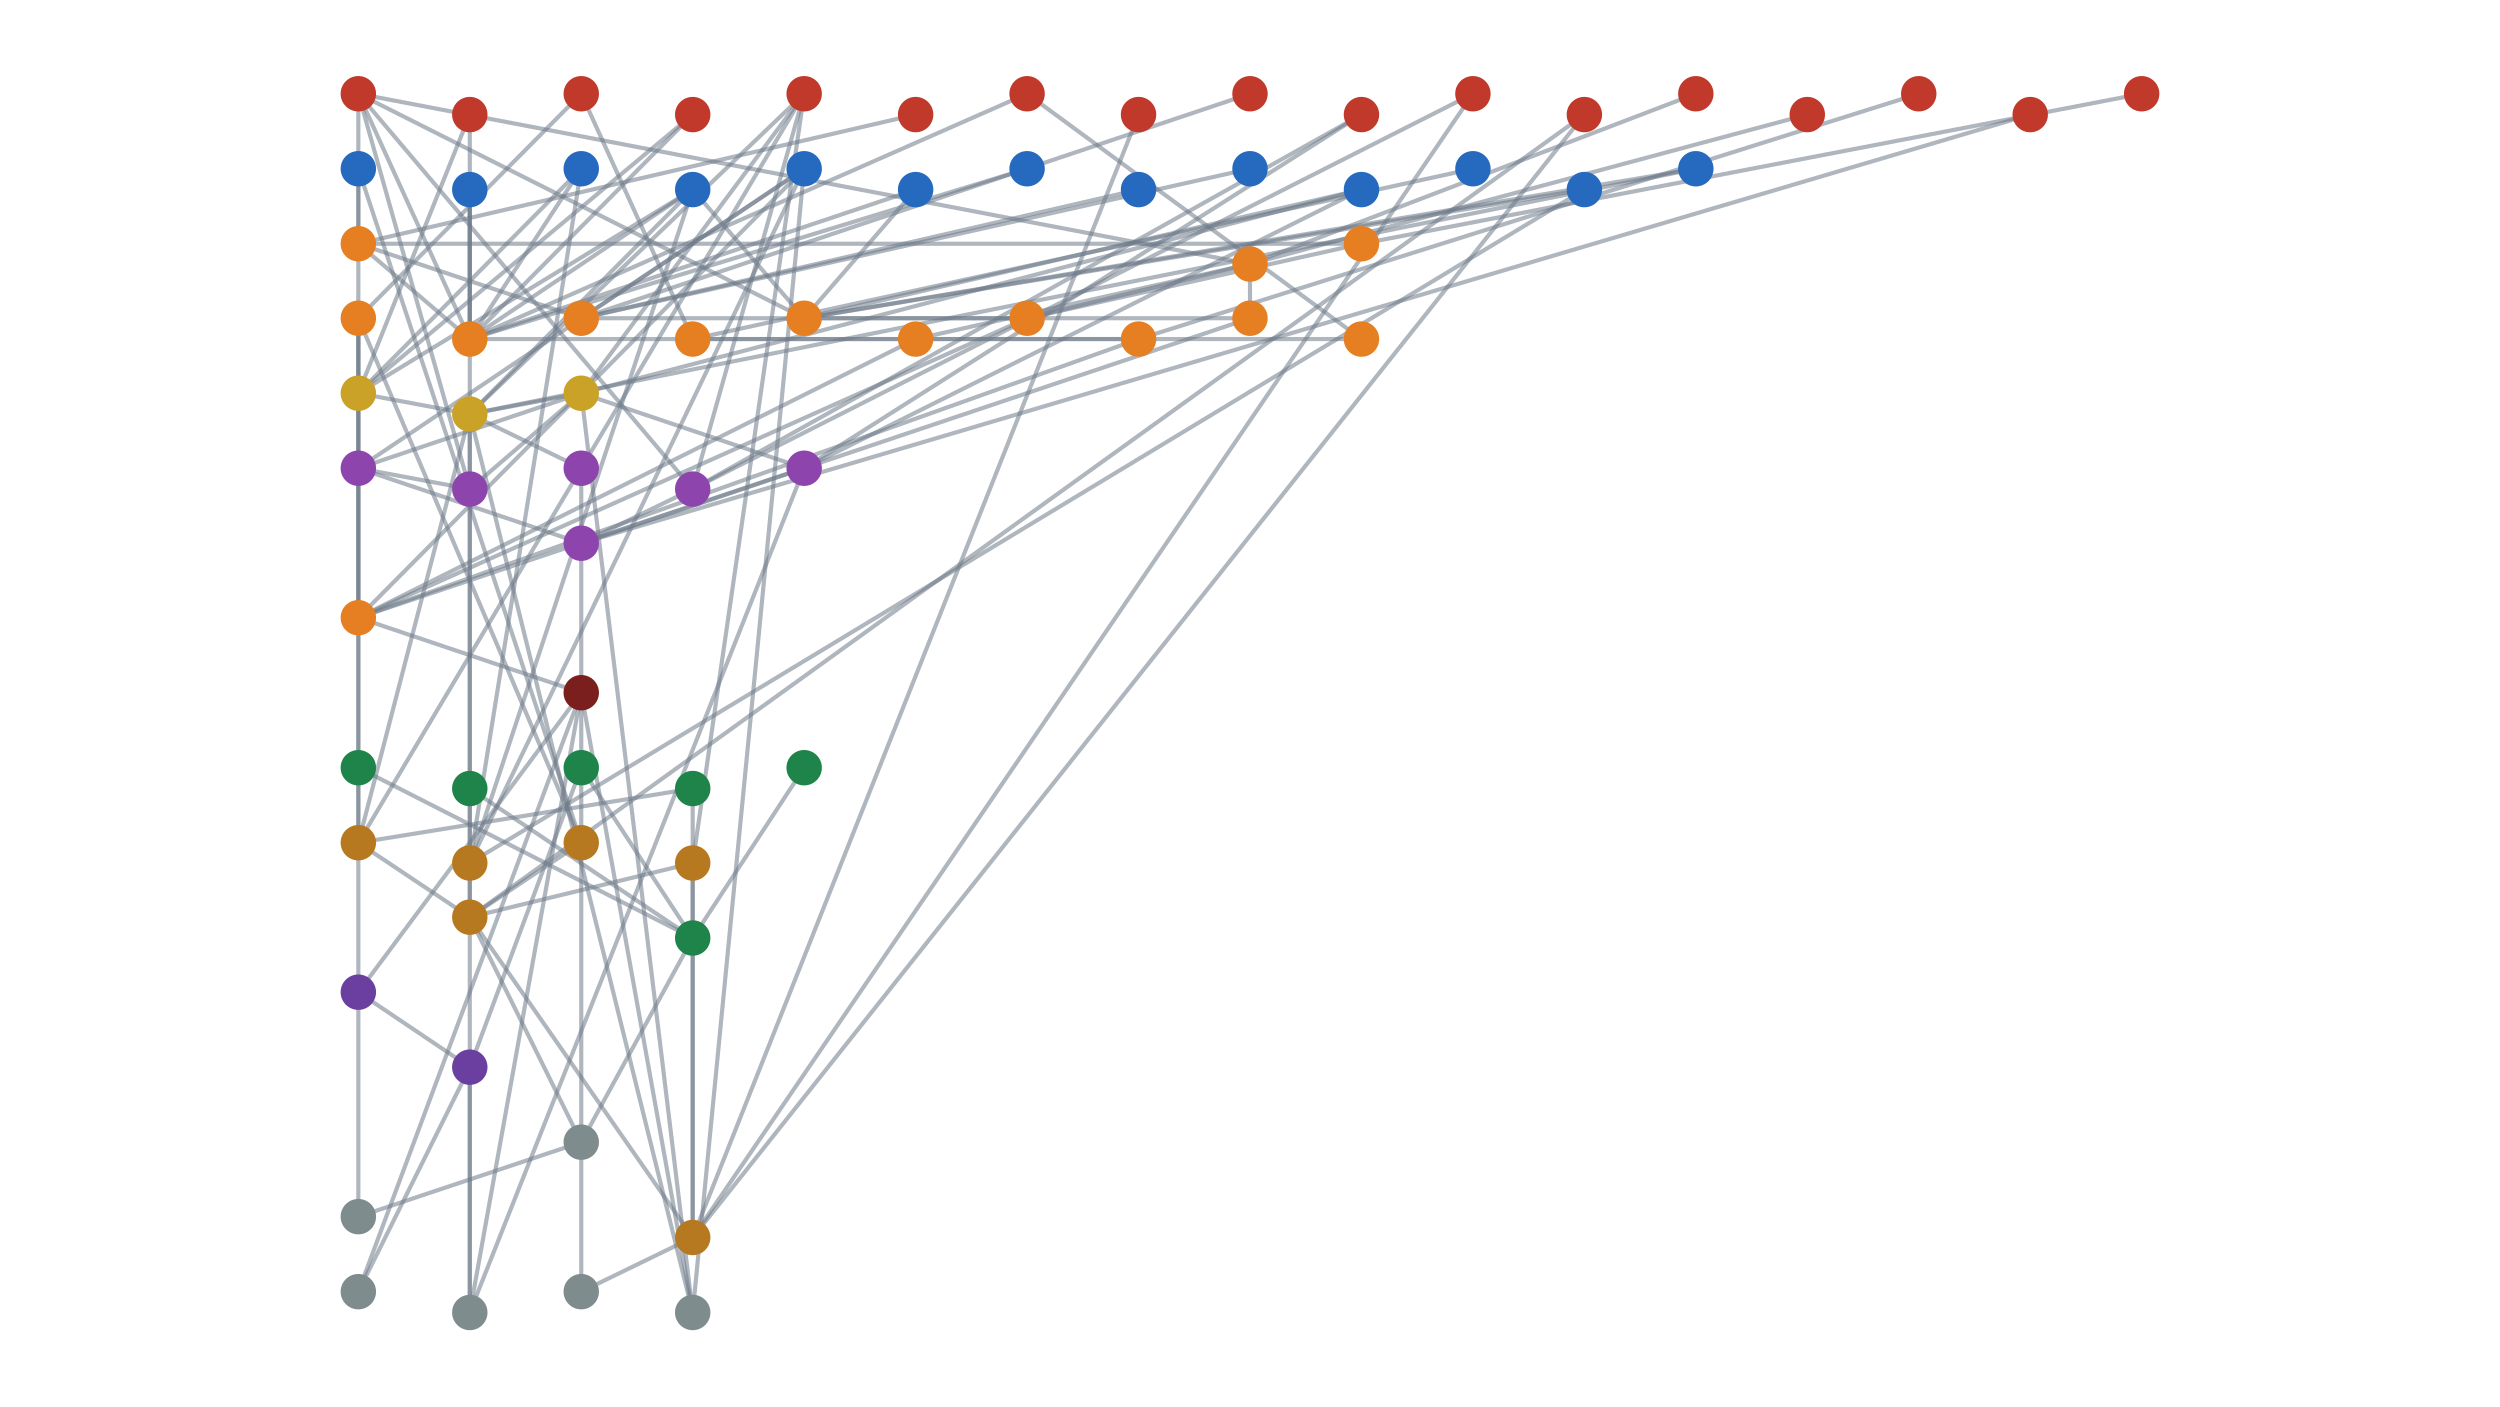
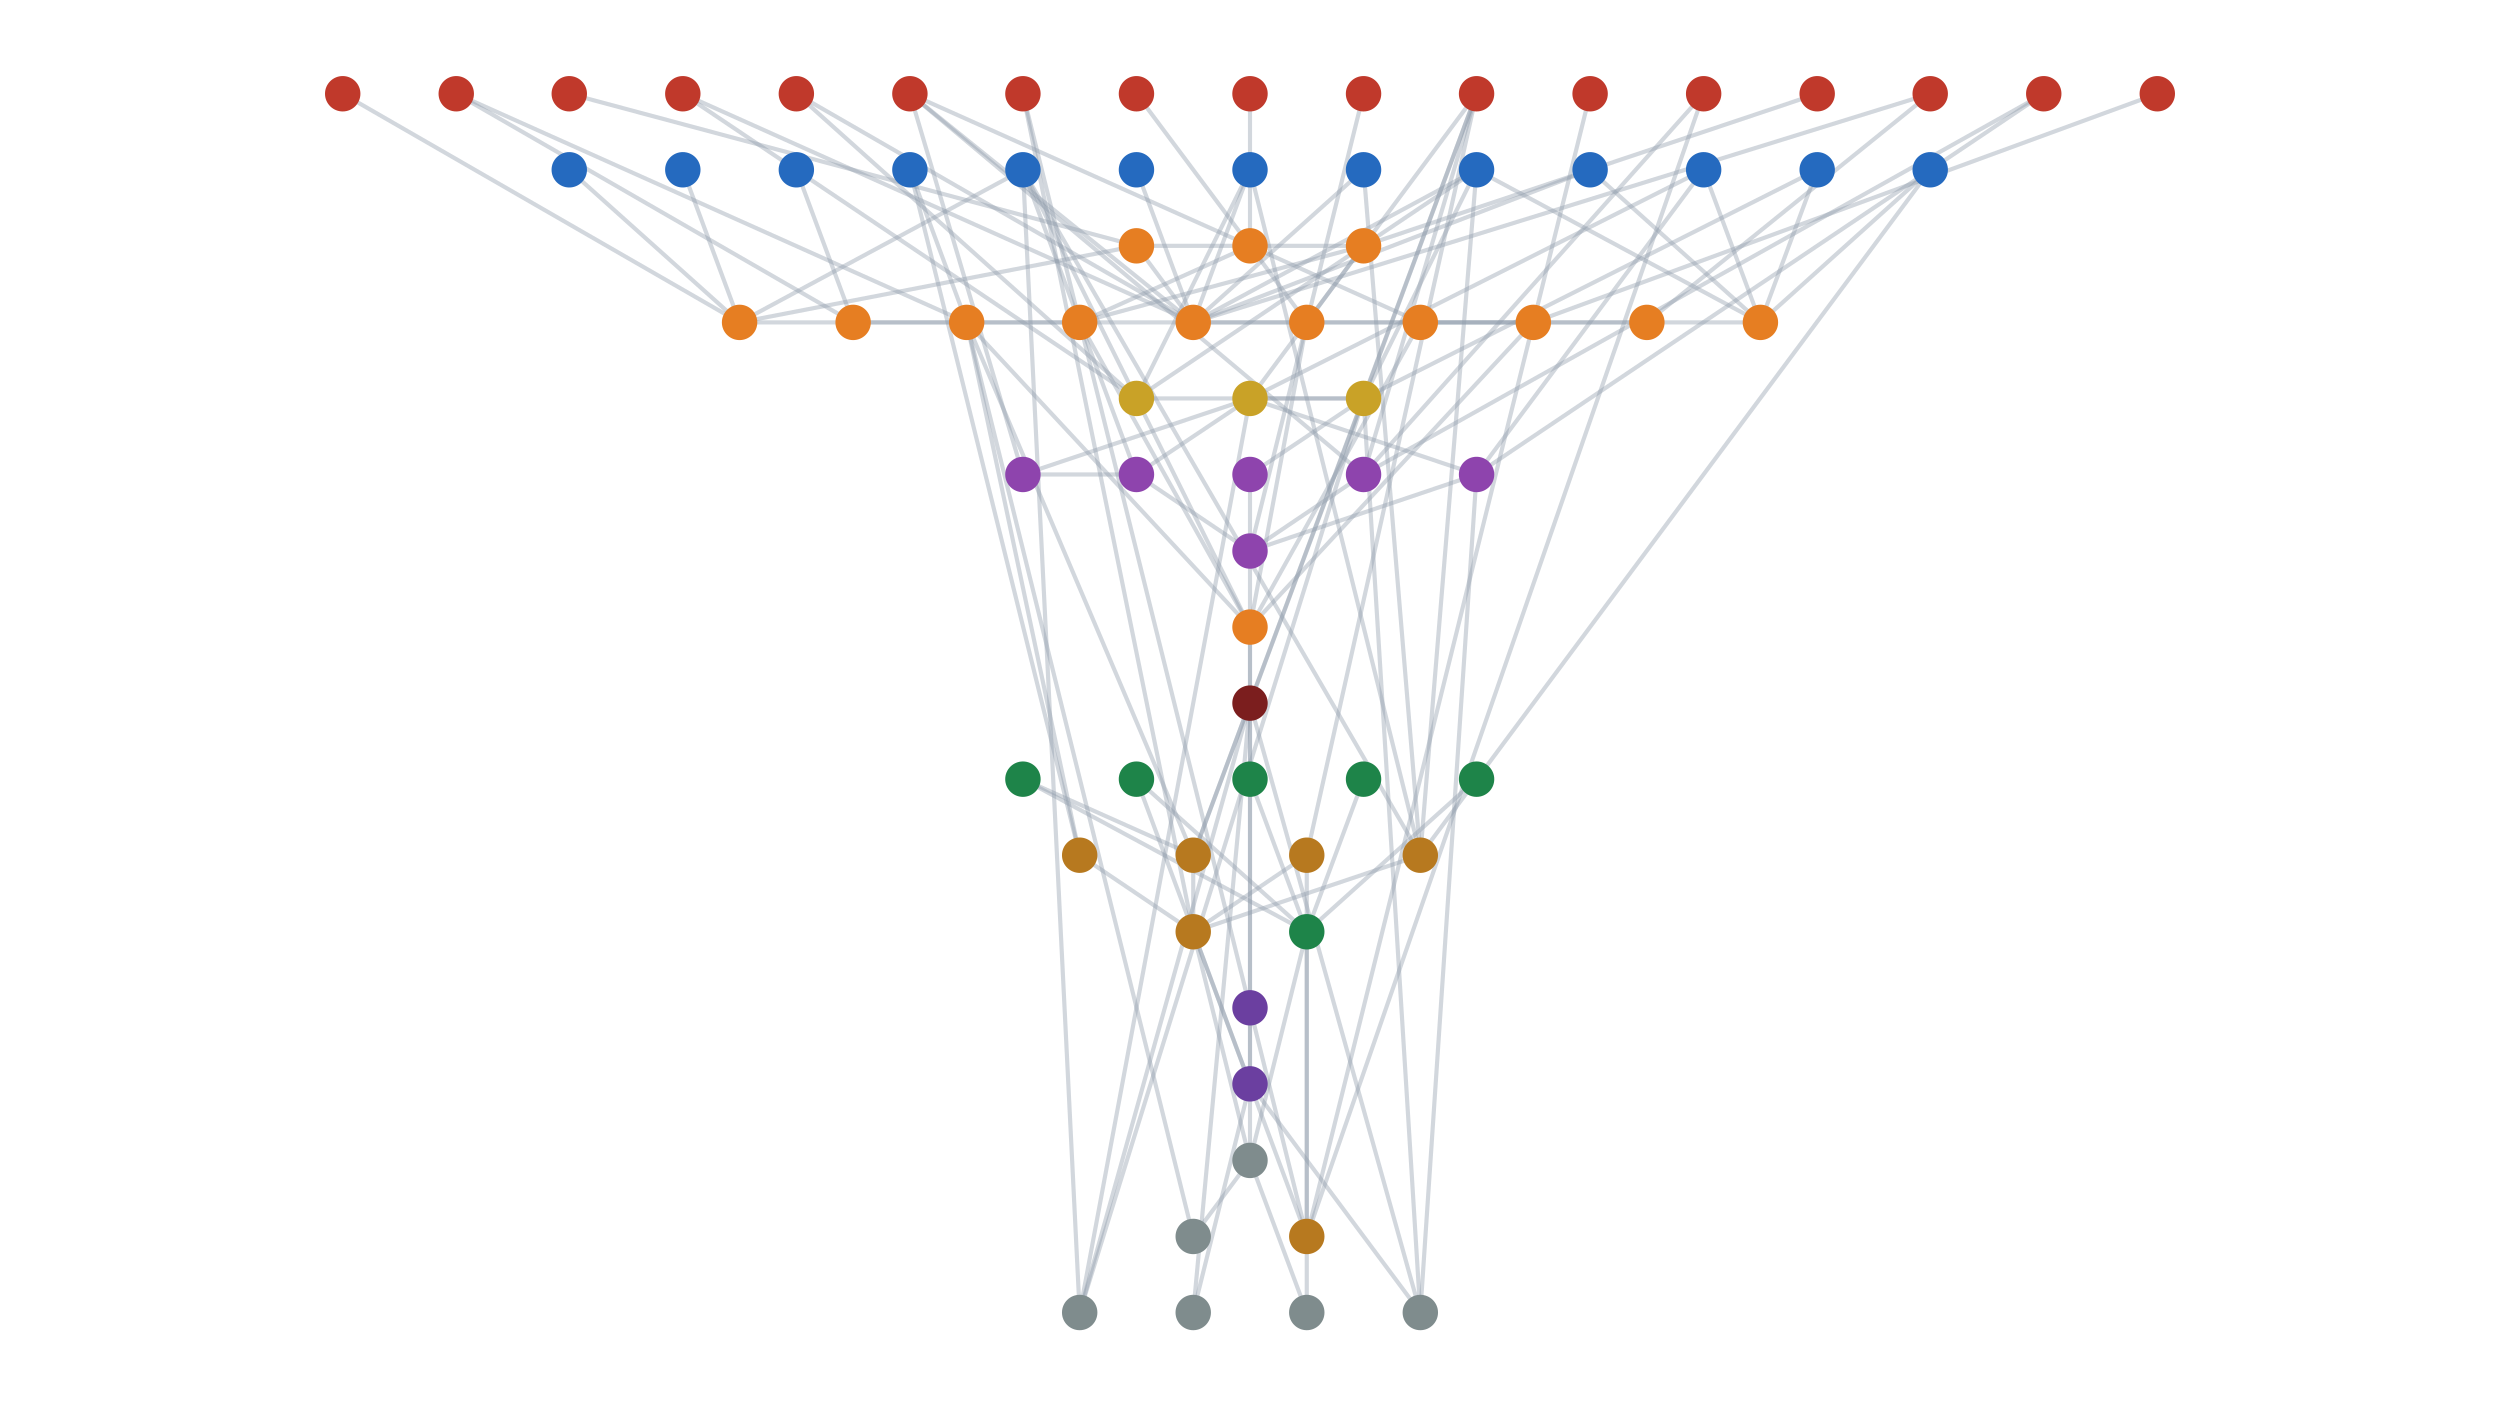
<svg xmlns="http://www.w3.org/2000/svg" viewBox="0 0 480 270" role="img" aria-hidden="true">
-   <g stroke="#6E7A89" stroke-opacity="0.55" stroke-width="0.8">
-     <line x1="175.8" y1="22.0" x2="68.8" y2="46.8" />
-     <line x1="68.8" y1="18.0" x2="68.8" y2="46.8" />
-     <line x1="68.8" y1="18.0" x2="240.0" y2="50.7" />
-     <line x1="325.6" y1="18.0" x2="240.0" y2="50.7" />
-     <line x1="347.0" y1="22.0" x2="240.0" y2="50.7" />
-     <line x1="411.2" y1="18.0" x2="261.4" y2="46.8" />
-     <line x1="68.8" y1="46.8" x2="261.4" y2="46.8" />
-     <line x1="111.6" y1="18.0" x2="68.8" y2="61.1" />
-     <line x1="68.8" y1="32.4" x2="68.8" y2="61.1" />
-     <line x1="68.8" y1="18.0" x2="90.2" y2="65.1" />
-     <line x1="90.2" y1="22.0" x2="90.2" y2="65.1" />
-     <line x1="197.2" y1="18.0" x2="90.2" y2="65.1" />
-     <line x1="133.0" y1="22.0" x2="90.2" y2="65.1" />
-     <line x1="68.8" y1="46.8" x2="90.2" y2="65.1" />
-     <line x1="90.2" y1="36.4" x2="90.2" y2="65.1" />
-     <line x1="111.6" y1="32.4" x2="90.2" y2="65.1" />
-     <line x1="133.0" y1="36.4" x2="90.2" y2="65.1" />
-     <line x1="175.8" y1="36.4" x2="90.2" y2="65.1" />
-     <line x1="197.2" y1="32.4" x2="90.2" y2="65.1" />
-     <line x1="218.6" y1="36.4" x2="111.6" y2="61.1" />
-     <line x1="154.4" y1="32.4" x2="111.6" y2="61.1" />
-     <line x1="240.0" y1="32.4" x2="111.6" y2="61.1" />
-     <line x1="240.0" y1="18.0" x2="111.6" y2="61.1" />
-     <line x1="68.8" y1="46.8" x2="111.6" y2="61.1" />
-     <line x1="282.8" y1="32.4" x2="133.0" y2="65.1" />
-     <line x1="111.6" y1="18.0" x2="133.0" y2="65.1" />
-     <line x1="68.8" y1="18.0" x2="154.4" y2="61.1" />
-     <line x1="261.4" y1="36.4" x2="154.4" y2="61.1" />
-     <line x1="133.0" y1="36.4" x2="154.4" y2="61.1" />
-     <line x1="325.6" y1="32.4" x2="154.4" y2="61.1" />
-     <line x1="175.8" y1="36.4" x2="154.4" y2="61.1" />
-     <line x1="304.2" y1="36.4" x2="154.4" y2="61.1" />
-     <line x1="240.0" y1="50.7" x2="175.8" y2="65.1" />
-     <line x1="90.2" y1="65.1" x2="175.8" y2="65.1" />
-     <line x1="261.4" y1="46.8" x2="197.2" y2="61.1" />
-     <line x1="240.0" y1="50.7" x2="197.2" y2="61.1" />
-     <line x1="111.6" y1="61.1" x2="197.2" y2="61.1" />
-     <line x1="368.4" y1="18.0" x2="218.6" y2="65.1" />
-     <line x1="133.0" y1="65.1" x2="218.6" y2="65.1" />
-     <line x1="240.0" y1="50.7" x2="240.0" y2="61.1" />
-     <line x1="154.4" y1="61.1" x2="240.0" y2="61.1" />
-     <line x1="197.2" y1="18.0" x2="261.4" y2="65.1" />
-     <line x1="175.8" y1="65.1" x2="261.4" y2="65.1" />
-     <line x1="133.0" y1="22.0" x2="68.8" y2="75.5" />
-     <line x1="90.2" y1="22.0" x2="68.8" y2="75.5" />
-     <line x1="111.6" y1="32.4" x2="68.8" y2="75.5" />
-     <line x1="133.0" y1="36.4" x2="68.8" y2="75.5" />
-     <line x1="68.8" y1="75.5" x2="90.2" y2="79.5" />
-     <line x1="154.4" y1="18.0" x2="90.2" y2="79.5" />
-     <line x1="133.0" y1="36.4" x2="90.2" y2="79.5" />
-     <line x1="325.6" y1="32.4" x2="90.2" y2="79.5" />
-     <line x1="90.2" y1="79.5" x2="111.6" y2="75.5" />
-     <line x1="261.4" y1="36.4" x2="111.6" y2="75.5" />
-     <line x1="154.4" y1="18.0" x2="111.6" y2="75.5" />
-     <line x1="111.6" y1="75.5" x2="68.8" y2="89.9" />
-     <line x1="154.4" y1="32.4" x2="68.8" y2="89.9" />
-     <line x1="111.6" y1="75.5" x2="90.2" y2="93.9" />
-     <line x1="68.8" y1="18.0" x2="90.2" y2="93.9" />
-     <line x1="90.2" y1="93.9" x2="68.8" y2="89.9" />
-     <line x1="90.2" y1="79.5" x2="111.6" y2="89.9" />
-     <line x1="154.4" y1="18.0" x2="133.0" y2="93.9" />
-     <line x1="261.4" y1="22.0" x2="133.0" y2="93.9" />
-     <line x1="282.8" y1="18.0" x2="133.0" y2="93.9" />
-     <line x1="68.8" y1="18.0" x2="133.0" y2="93.9" />
-     <line x1="111.6" y1="75.5" x2="154.4" y2="89.9" />
-     <line x1="261.4" y1="36.4" x2="154.4" y2="89.9" />
-     <line x1="261.4" y1="22.0" x2="154.4" y2="89.9" />
-     <line x1="68.8" y1="89.9" x2="111.6" y2="104.3" />
-     <line x1="111.6" y1="89.9" x2="111.6" y2="104.3" />
-     <line x1="133.0" y1="93.9" x2="111.6" y2="104.3" />
-     <line x1="154.4" y1="89.9" x2="111.6" y2="104.3" />
-     <line x1="389.8" y1="22.0" x2="111.6" y2="104.3" />
-     <line x1="68.8" y1="61.1" x2="68.8" y2="118.6" />
-     <line x1="197.2" y1="61.1" x2="68.8" y2="118.6" />
-     <line x1="175.8" y1="65.1" x2="68.8" y2="118.6" />
-     <line x1="218.6" y1="65.1" x2="68.8" y2="118.6" />
-     <line x1="240.0" y1="61.1" x2="68.8" y2="118.6" />
-     <line x1="154.4" y1="32.4" x2="68.8" y2="118.6" />
-     <line x1="111.6" y1="104.3" x2="111.6" y2="133.0" />
-     <line x1="68.8" y1="118.6" x2="111.6" y2="133.0" />
-     <line x1="90.2" y1="79.5" x2="68.8" y2="161.8" />
-     <line x1="154.4" y1="18.0" x2="68.8" y2="161.8" />
-     <line x1="68.8" y1="61.1" x2="68.8" y2="161.8" />
-     <line x1="133.0" y1="151.4" x2="68.8" y2="161.8" />
-     <line x1="90.2" y1="36.4" x2="90.2" y2="165.7" />
-     <line x1="154.4" y1="32.4" x2="90.2" y2="165.7" />
-     <line x1="111.6" y1="32.4" x2="90.2" y2="165.7" />
-     <line x1="133.0" y1="36.4" x2="90.2" y2="165.7" />
-     <line x1="304.2" y1="36.4" x2="90.2" y2="165.7" />
-     <line x1="68.8" y1="61.1" x2="111.6" y2="161.8" />
-     <line x1="68.8" y1="32.4" x2="111.6" y2="161.8" />
-     <line x1="154.4" y1="18.0" x2="133.0" y2="165.7" />
-     <line x1="68.8" y1="161.8" x2="90.2" y2="176.1" />
-     <line x1="90.2" y1="165.7" x2="90.2" y2="176.1" />
-     <line x1="111.6" y1="161.8" x2="90.2" y2="176.1" />
-     <line x1="133.0" y1="165.7" x2="90.2" y2="176.1" />
-     <line x1="304.2" y1="22.0" x2="90.2" y2="176.1" />
-     <line x1="68.8" y1="147.4" x2="133.0" y2="180.1" />
-     <line x1="90.2" y1="151.4" x2="133.0" y2="180.1" />
-     <line x1="111.6" y1="147.4" x2="133.0" y2="180.1" />
-     <line x1="133.0" y1="151.4" x2="133.0" y2="180.1" />
-     <line x1="154.4" y1="147.4" x2="133.0" y2="180.1" />
-     <line x1="111.6" y1="133.0" x2="68.8" y2="190.5" />
-     <line x1="68.8" y1="190.5" x2="90.2" y2="204.9" />
-     <line x1="111.6" y1="147.4" x2="90.2" y2="204.9" />
-     <line x1="111.6" y1="133.0" x2="111.6" y2="219.3" />
-     <line x1="90.2" y1="176.1" x2="111.6" y2="219.3" />
-     <line x1="133.0" y1="180.1" x2="111.6" y2="219.3" />
-     <line x1="111.6" y1="219.3" x2="68.8" y2="233.6" />
-     <line x1="68.8" y1="61.1" x2="68.8" y2="233.6" />
-     <line x1="90.2" y1="176.1" x2="133.0" y2="237.6" />
-     <line x1="282.8" y1="18.0" x2="133.0" y2="237.6" />
-     <line x1="304.2" y1="22.0" x2="133.0" y2="237.6" />
-     <line x1="133.0" y1="165.7" x2="133.0" y2="237.6" />
-     <line x1="218.6" y1="22.0" x2="133.0" y2="237.6" />
-     <line x1="133.0" y1="180.1" x2="133.0" y2="237.6" />
-     <line x1="111.6" y1="219.3" x2="111.6" y2="248.0" />
-     <line x1="133.0" y1="237.6" x2="111.6" y2="248.0" />
-     <line x1="90.2" y1="204.9" x2="68.8" y2="248.0" />
-     <line x1="111.6" y1="133.0" x2="68.8" y2="248.0" />
-     <line x1="154.4" y1="89.9" x2="90.2" y2="252.0" />
-     <line x1="90.2" y1="204.9" x2="90.2" y2="252.0" />
-     <line x1="111.6" y1="133.0" x2="90.2" y2="252.0" />
-     <line x1="90.2" y1="79.5" x2="90.2" y2="252.0" />
-     <line x1="90.2" y1="79.5" x2="133.0" y2="252.0" />
-     <line x1="111.6" y1="75.5" x2="133.0" y2="252.0" />
-     <line x1="111.6" y1="133.0" x2="133.0" y2="252.0" />
-     <line x1="154.4" y1="32.4" x2="133.0" y2="252.0" />
+   <g stroke="#8E9BAA" stroke-opacity="0.4" stroke-width="0.8">
+     <line x1="109.3" y1="18.0" x2="218.2" y2="47.2" />
+     <line x1="174.7" y1="18.0" x2="240.0" y2="47.2" />
+     <line x1="218.2" y1="18.0" x2="240.0" y2="47.2" />
+     <line x1="240.0" y1="18.0" x2="240.0" y2="47.2" />
+     <line x1="348.9" y1="18.0" x2="261.8" y2="47.2" />
+     <line x1="218.2" y1="47.2" x2="261.8" y2="47.2" />
+     <line x1="87.6" y1="18.0" x2="185.6" y2="61.9" />
+     <line x1="174.7" y1="32.6" x2="185.6" y2="61.9" />
+     <line x1="174.7" y1="18.0" x2="229.1" y2="61.9" />
+     <line x1="131.1" y1="18.0" x2="229.1" y2="61.9" />
+     <line x1="370.6" y1="18.0" x2="229.1" y2="61.9" />
+     <line x1="152.9" y1="18.0" x2="229.1" y2="61.9" />
+     <line x1="218.2" y1="47.2" x2="229.1" y2="61.9" />
+     <line x1="261.8" y1="32.6" x2="229.1" y2="61.9" />
+     <line x1="240.0" y1="32.6" x2="229.1" y2="61.9" />
+     <line x1="283.5" y1="32.6" x2="229.1" y2="61.9" />
+     <line x1="305.3" y1="32.6" x2="229.1" y2="61.9" />
+     <line x1="218.2" y1="32.6" x2="229.1" y2="61.9" />
+     <line x1="109.3" y1="32.6" x2="142.0" y2="61.9" />
+     <line x1="196.4" y1="32.6" x2="142.0" y2="61.9" />
+     <line x1="131.1" y1="32.6" x2="142.0" y2="61.9" />
+     <line x1="65.8" y1="18.0" x2="142.0" y2="61.9" />
+     <line x1="218.2" y1="47.2" x2="142.0" y2="61.9" />
+     <line x1="152.9" y1="32.6" x2="163.8" y2="61.9" />
+     <line x1="87.6" y1="18.0" x2="163.8" y2="61.9" />
+     <line x1="327.1" y1="32.6" x2="338.0" y2="61.9" />
+     <line x1="283.5" y1="32.6" x2="338.0" y2="61.9" />
+     <line x1="348.9" y1="32.6" x2="338.0" y2="61.9" />
+     <line x1="305.3" y1="32.6" x2="338.0" y2="61.9" />
+     <line x1="370.6" y1="32.6" x2="338.0" y2="61.9" />
+     <line x1="261.8" y1="47.2" x2="250.9" y2="61.9" />
+     <line x1="240.0" y1="47.2" x2="250.9" y2="61.9" />
+     <line x1="229.1" y1="61.9" x2="250.9" y2="61.9" />
+     <line x1="261.8" y1="47.2" x2="207.3" y2="61.9" />
+     <line x1="240.0" y1="47.2" x2="207.3" y2="61.9" />
+     <line x1="142.0" y1="61.9" x2="207.3" y2="61.9" />
+     <line x1="414.2" y1="18.0" x2="294.4" y2="61.9" />
+     <line x1="163.8" y1="61.9" x2="294.4" y2="61.9" />
+     <line x1="240.0" y1="47.2" x2="272.7" y2="61.9" />
+     <line x1="338.0" y1="61.9" x2="272.7" y2="61.9" />
+     <line x1="370.6" y1="18.0" x2="316.2" y2="61.9" />
+     <line x1="250.9" y1="61.9" x2="316.2" y2="61.9" />
+     <line x1="152.9" y1="18.0" x2="218.2" y2="76.5" />
+     <line x1="131.1" y1="18.0" x2="218.2" y2="76.5" />
+     <line x1="240.0" y1="32.6" x2="218.2" y2="76.5" />
+     <line x1="283.5" y1="32.6" x2="218.2" y2="76.5" />
+     <line x1="218.2" y1="76.5" x2="261.8" y2="76.5" />
+     <line x1="283.5" y1="18.0" x2="261.8" y2="76.5" />
+     <line x1="283.5" y1="32.6" x2="261.8" y2="76.5" />
+     <line x1="348.9" y1="32.6" x2="261.8" y2="76.5" />
+     <line x1="261.8" y1="76.5" x2="240.0" y2="76.5" />
+     <line x1="327.1" y1="32.6" x2="240.0" y2="76.5" />
+     <line x1="283.5" y1="18.0" x2="240.0" y2="76.5" />
+     <line x1="240.0" y1="76.5" x2="218.2" y2="91.1" />
+     <line x1="196.4" y1="32.6" x2="218.2" y2="91.1" />
+     <line x1="240.0" y1="76.5" x2="196.4" y2="91.1" />
+     <line x1="174.7" y1="18.0" x2="196.4" y2="91.1" />
+     <line x1="196.4" y1="91.1" x2="218.2" y2="91.1" />
+     <line x1="261.8" y1="76.5" x2="240.0" y2="91.1" />
+     <line x1="283.5" y1="18.0" x2="261.8" y2="91.1" />
+     <line x1="392.4" y1="18.0" x2="261.8" y2="91.1" />
+     <line x1="327.1" y1="18.0" x2="261.8" y2="91.1" />
+     <line x1="174.7" y1="18.0" x2="261.8" y2="91.1" />
+     <line x1="240.0" y1="76.5" x2="283.5" y2="91.1" />
+     <line x1="327.1" y1="32.6" x2="283.5" y2="91.1" />
+     <line x1="392.4" y1="18.0" x2="283.5" y2="91.1" />
+     <line x1="218.2" y1="91.1" x2="240.0" y2="105.8" />
+     <line x1="240.0" y1="91.1" x2="240.0" y2="105.8" />
+     <line x1="261.8" y1="91.1" x2="240.0" y2="105.8" />
+     <line x1="283.5" y1="91.1" x2="240.0" y2="105.8" />
+     <line x1="261.8" y1="18.0" x2="240.0" y2="105.8" />
+     <line x1="185.6" y1="61.9" x2="240.0" y2="120.4" />
+     <line x1="207.3" y1="61.9" x2="240.0" y2="120.4" />
+     <line x1="250.9" y1="61.9" x2="240.0" y2="120.4" />
+     <line x1="294.4" y1="61.9" x2="240.0" y2="120.4" />
+     <line x1="272.7" y1="61.9" x2="240.0" y2="120.4" />
+     <line x1="196.4" y1="32.6" x2="240.0" y2="120.4" />
+     <line x1="240.0" y1="105.8" x2="240.0" y2="135.0" />
+     <line x1="240.0" y1="120.4" x2="240.0" y2="135.0" />
+     <line x1="261.8" y1="76.5" x2="229.1" y2="164.2" />
+     <line x1="283.5" y1="18.0" x2="229.1" y2="164.2" />
+     <line x1="185.6" y1="61.9" x2="229.1" y2="164.2" />
+     <line x1="196.4" y1="149.6" x2="229.1" y2="164.2" />
+     <line x1="261.8" y1="32.6" x2="272.7" y2="164.2" />
+     <line x1="196.4" y1="32.6" x2="272.7" y2="164.2" />
+     <line x1="240.0" y1="32.6" x2="272.7" y2="164.2" />
+     <line x1="283.5" y1="32.6" x2="272.7" y2="164.2" />
+     <line x1="370.6" y1="32.6" x2="272.7" y2="164.2" />
+     <line x1="185.6" y1="61.9" x2="207.3" y2="164.2" />
+     <line x1="174.7" y1="32.6" x2="207.3" y2="164.2" />
+     <line x1="283.5" y1="18.0" x2="250.9" y2="164.2" />
+     <line x1="229.1" y1="164.2" x2="229.1" y2="178.9" />
+     <line x1="272.7" y1="164.2" x2="229.1" y2="178.9" />
+     <line x1="207.3" y1="164.2" x2="229.1" y2="178.9" />
+     <line x1="250.9" y1="164.2" x2="229.1" y2="178.9" />
+     <line x1="196.4" y1="18.0" x2="229.1" y2="178.9" />
+     <line x1="240.0" y1="149.6" x2="250.9" y2="178.9" />
+     <line x1="261.8" y1="149.6" x2="250.9" y2="178.9" />
+     <line x1="218.2" y1="149.6" x2="250.9" y2="178.9" />
+     <line x1="196.4" y1="149.6" x2="250.9" y2="178.9" />
+     <line x1="283.5" y1="149.6" x2="250.9" y2="178.9" />
+     <line x1="240.0" y1="135.0" x2="240.0" y2="193.5" />
+     <line x1="240.0" y1="193.5" x2="240.0" y2="208.1" />
+     <line x1="218.2" y1="149.6" x2="240.0" y2="208.1" />
+     <line x1="240.0" y1="135.0" x2="240.0" y2="222.8" />
+     <line x1="229.1" y1="178.9" x2="240.0" y2="222.8" />
+     <line x1="250.9" y1="178.9" x2="240.0" y2="222.8" />
+     <line x1="240.0" y1="222.8" x2="229.1" y2="237.4" />
+     <line x1="185.6" y1="61.9" x2="229.1" y2="237.4" />
+     <line x1="229.1" y1="178.9" x2="250.9" y2="237.4" />
+     <line x1="327.1" y1="18.0" x2="250.9" y2="237.4" />
+     <line x1="196.4" y1="18.0" x2="250.9" y2="237.4" />
+     <line x1="250.9" y1="164.2" x2="250.9" y2="237.4" />
+     <line x1="305.3" y1="18.0" x2="250.9" y2="237.4" />
+     <line x1="250.9" y1="178.9" x2="250.9" y2="237.4" />
+     <line x1="240.0" y1="222.8" x2="250.9" y2="252.0" />
+     <line x1="250.9" y1="237.4" x2="250.9" y2="252.0" />
+     <line x1="240.0" y1="208.1" x2="229.1" y2="252.0" />
+     <line x1="240.0" y1="135.0" x2="229.1" y2="252.0" />
+     <line x1="283.5" y1="91.1" x2="272.7" y2="252.0" />
+     <line x1="240.0" y1="208.1" x2="272.7" y2="252.0" />
+     <line x1="240.0" y1="135.0" x2="272.7" y2="252.0" />
+     <line x1="261.8" y1="76.5" x2="272.7" y2="252.0" />
+     <line x1="261.8" y1="76.5" x2="207.3" y2="252.0" />
+     <line x1="240.0" y1="76.5" x2="207.3" y2="252.0" />
+     <line x1="240.0" y1="135.0" x2="207.3" y2="252.0" />
+     <line x1="196.4" y1="32.6" x2="207.3" y2="252.0" />
  </g>
  <g>
-     <circle cx="68.8" cy="18.0" r="3.4" fill="#C0392B" />
-     <circle cx="90.2" cy="22.0" r="3.4" fill="#C0392B" />
-     <circle cx="111.6" cy="18.0" r="3.4" fill="#C0392B" />
-     <circle cx="133.0" cy="22.0" r="3.4" fill="#C0392B" />
-     <circle cx="154.4" cy="18.0" r="3.4" fill="#C0392B" />
-     <circle cx="175.8" cy="22.0" r="3.4" fill="#C0392B" />
-     <circle cx="197.2" cy="18.0" r="3.4" fill="#C0392B" />
-     <circle cx="218.6" cy="22.0" r="3.4" fill="#C0392B" />
+     <circle cx="174.7" cy="18.0" r="3.4" fill="#C0392B" />
+     <circle cx="131.1" cy="18.0" r="3.4" fill="#C0392B" />
+     <circle cx="87.6" cy="18.0" r="3.4" fill="#C0392B" />
+     <circle cx="152.9" cy="18.0" r="3.4" fill="#C0392B" />
+     <circle cx="283.5" cy="18.0" r="3.4" fill="#C0392B" />
+     <circle cx="109.3" cy="18.0" r="3.4" fill="#C0392B" />
+     <circle cx="370.6" cy="18.0" r="3.4" fill="#C0392B" />
+     <circle cx="305.3" cy="18.0" r="3.4" fill="#C0392B" />
+     <circle cx="65.8" cy="18.0" r="3.4" fill="#C0392B" />
+     <circle cx="392.4" cy="18.0" r="3.4" fill="#C0392B" />
+     <circle cx="327.1" cy="18.0" r="3.4" fill="#C0392B" />
+     <circle cx="218.2" cy="18.0" r="3.4" fill="#C0392B" />
    <circle cx="240.0" cy="18.0" r="3.4" fill="#C0392B" />
-     <circle cx="261.4" cy="22.0" r="3.4" fill="#C0392B" />
-     <circle cx="282.8" cy="18.0" r="3.4" fill="#C0392B" />
-     <circle cx="325.6" cy="18.0" r="3.4" fill="#C0392B" />
-     <circle cx="347.0" cy="22.0" r="3.4" fill="#C0392B" />
-     <circle cx="368.4" cy="18.0" r="3.4" fill="#C0392B" />
-     <circle cx="389.8" cy="22.0" r="3.4" fill="#C0392B" />
-     <circle cx="411.2" cy="18.0" r="3.4" fill="#C0392B" />
-     <circle cx="304.2" cy="22.0" r="3.4" fill="#C0392B" />
-     <circle cx="68.8" cy="32.4" r="3.4" fill="#256ABF" />
-     <circle cx="90.2" cy="36.4" r="3.4" fill="#256ABF" />
-     <circle cx="111.6" cy="32.4" r="3.4" fill="#256ABF" />
-     <circle cx="133.0" cy="36.4" r="3.4" fill="#256ABF" />
-     <circle cx="154.4" cy="32.4" r="3.4" fill="#256ABF" />
-     <circle cx="175.8" cy="36.4" r="3.4" fill="#256ABF" />
-     <circle cx="197.2" cy="32.4" r="3.4" fill="#256ABF" />
-     <circle cx="218.6" cy="36.4" r="3.4" fill="#256ABF" />
-     <circle cx="240.0" cy="32.4" r="3.4" fill="#256ABF" />
-     <circle cx="261.4" cy="36.4" r="3.4" fill="#256ABF" />
-     <circle cx="282.8" cy="32.4" r="3.4" fill="#256ABF" />
-     <circle cx="304.2" cy="36.4" r="3.4" fill="#256ABF" />
-     <circle cx="325.6" cy="32.4" r="3.4" fill="#256ABF" />
-     <circle cx="68.8" cy="46.8" r="3.4" fill="#E67E22" />
-     <circle cx="240.0" cy="50.7" r="3.4" fill="#E67E22" />
-     <circle cx="261.4" cy="46.8" r="3.4" fill="#E67E22" />
-     <circle cx="68.8" cy="61.1" r="3.4" fill="#E67E22" />
-     <circle cx="90.2" cy="65.1" r="3.4" fill="#E67E22" />
-     <circle cx="111.6" cy="61.1" r="3.4" fill="#E67E22" />
-     <circle cx="133.0" cy="65.1" r="3.4" fill="#E67E22" />
-     <circle cx="154.4" cy="61.1" r="3.4" fill="#E67E22" />
-     <circle cx="175.8" cy="65.1" r="3.4" fill="#E67E22" />
-     <circle cx="197.2" cy="61.1" r="3.4" fill="#E67E22" />
-     <circle cx="218.6" cy="65.1" r="3.4" fill="#E67E22" />
-     <circle cx="240.0" cy="61.1" r="3.4" fill="#E67E22" />
-     <circle cx="261.4" cy="65.1" r="3.4" fill="#E67E22" />
-     <circle cx="68.8" cy="75.5" r="3.4" fill="#C9A227" />
-     <circle cx="90.2" cy="79.5" r="3.4" fill="#C9A227" />
-     <circle cx="111.6" cy="75.5" r="3.4" fill="#C9A227" />
-     <circle cx="68.8" cy="89.9" r="3.4" fill="#8E44AD" />
-     <circle cx="90.2" cy="93.9" r="3.4" fill="#8E44AD" />
-     <circle cx="111.6" cy="89.9" r="3.4" fill="#8E44AD" />
-     <circle cx="133.0" cy="93.9" r="3.4" fill="#8E44AD" />
-     <circle cx="154.4" cy="89.9" r="3.4" fill="#8E44AD" />
-     <circle cx="111.6" cy="104.3" r="3.4" fill="#8E44AD" />
-     <circle cx="68.8" cy="118.6" r="3.4" fill="#E67E22" />
-     <circle cx="111.6" cy="133.0" r="3.4" fill="#7B1E1E" />
-     <circle cx="68.8" cy="147.4" r="3.4" fill="#1E8449" />
-     <circle cx="90.2" cy="151.4" r="3.4" fill="#1E8449" />
-     <circle cx="111.6" cy="147.4" r="3.4" fill="#1E8449" />
-     <circle cx="133.0" cy="151.4" r="3.4" fill="#1E8449" />
-     <circle cx="154.4" cy="147.4" r="3.4" fill="#1E8449" />
-     <circle cx="68.8" cy="161.8" r="3.4" fill="#B7791F" />
-     <circle cx="90.2" cy="165.7" r="3.4" fill="#B7791F" />
-     <circle cx="111.6" cy="161.8" r="3.4" fill="#B7791F" />
-     <circle cx="133.0" cy="165.7" r="3.4" fill="#B7791F" />
-     <circle cx="90.2" cy="176.1" r="3.4" fill="#B7791F" />
-     <circle cx="133.0" cy="180.1" r="3.4" fill="#1E8449" />
-     <circle cx="68.8" cy="190.5" r="3.4" fill="#6B3FA0" />
-     <circle cx="90.2" cy="204.9" r="3.4" fill="#6B3FA0" />
-     <circle cx="111.6" cy="219.3" r="3.4" fill="#7F8C8D" />
-     <circle cx="68.8" cy="233.6" r="3.4" fill="#7F8C8D" />
-     <circle cx="133.0" cy="237.6" r="3.4" fill="#B7791F" />
-     <circle cx="111.6" cy="248.0" r="3.4" fill="#7F8C8D" />
-     <circle cx="68.8" cy="248.0" r="3.4" fill="#7F8C8D" />
-     <circle cx="90.2" cy="252.0" r="3.4" fill="#7F8C8D" />
-     <circle cx="133.0" cy="252.0" r="3.4" fill="#7F8C8D" />
+     <circle cx="414.2" cy="18.0" r="3.4" fill="#C0392B" />
+     <circle cx="261.8" cy="18.0" r="3.4" fill="#C0392B" />
+     <circle cx="348.9" cy="18.0" r="3.4" fill="#C0392B" />
+     <circle cx="196.4" cy="18.0" r="3.4" fill="#C0392B" />
+     <circle cx="174.7" cy="32.6" r="3.4" fill="#256ABF" />
+     <circle cx="261.8" cy="32.6" r="3.4" fill="#256ABF" />
+     <circle cx="240.0" cy="32.6" r="3.4" fill="#256ABF" />
+     <circle cx="283.5" cy="32.6" r="3.4" fill="#256ABF" />
+     <circle cx="196.4" cy="32.6" r="3.4" fill="#256ABF" />
+     <circle cx="305.3" cy="32.6" r="3.4" fill="#256ABF" />
+     <circle cx="218.2" cy="32.6" r="3.4" fill="#256ABF" />
+     <circle cx="109.3" cy="32.6" r="3.4" fill="#256ABF" />
+     <circle cx="131.1" cy="32.6" r="3.4" fill="#256ABF" />
+     <circle cx="327.1" cy="32.6" r="3.4" fill="#256ABF" />
+     <circle cx="152.9" cy="32.6" r="3.4" fill="#256ABF" />
+     <circle cx="370.6" cy="32.6" r="3.4" fill="#256ABF" />
+     <circle cx="348.9" cy="32.6" r="3.4" fill="#256ABF" />
+     <circle cx="218.2" cy="47.2" r="3.4" fill="#E67E22" />
+     <circle cx="240.0" cy="47.2" r="3.4" fill="#E67E22" />
+     <circle cx="261.8" cy="47.2" r="3.4" fill="#E67E22" />
+     <circle cx="185.6" cy="61.9" r="3.4" fill="#E67E22" />
+     <circle cx="229.1" cy="61.9" r="3.4" fill="#E67E22" />
+     <circle cx="142.0" cy="61.9" r="3.4" fill="#E67E22" />
+     <circle cx="163.8" cy="61.9" r="3.4" fill="#E67E22" />
+     <circle cx="338.0" cy="61.9" r="3.4" fill="#E67E22" />
+     <circle cx="250.9" cy="61.9" r="3.4" fill="#E67E22" />
+     <circle cx="207.3" cy="61.9" r="3.4" fill="#E67E22" />
+     <circle cx="294.4" cy="61.9" r="3.4" fill="#E67E22" />
+     <circle cx="272.7" cy="61.9" r="3.4" fill="#E67E22" />
+     <circle cx="316.2" cy="61.9" r="3.4" fill="#E67E22" />
+     <circle cx="218.2" cy="76.5" r="3.4" fill="#C9A227" />
+     <circle cx="261.8" cy="76.5" r="3.4" fill="#C9A227" />
+     <circle cx="240.0" cy="76.5" r="3.4" fill="#C9A227" />
+     <circle cx="218.2" cy="91.1" r="3.4" fill="#8E44AD" />
+     <circle cx="196.4" cy="91.1" r="3.4" fill="#8E44AD" />
+     <circle cx="240.0" cy="91.1" r="3.4" fill="#8E44AD" />
+     <circle cx="261.8" cy="91.1" r="3.4" fill="#8E44AD" />
+     <circle cx="283.5" cy="91.1" r="3.4" fill="#8E44AD" />
+     <circle cx="240.0" cy="105.8" r="3.4" fill="#8E44AD" />
+     <circle cx="240.0" cy="120.4" r="3.4" fill="#E67E22" />
+     <circle cx="240.0" cy="135.0" r="3.4" fill="#7B1E1E" />
+     <circle cx="240.0" cy="149.6" r="3.4" fill="#1E8449" />
+     <circle cx="261.8" cy="149.6" r="3.4" fill="#1E8449" />
+     <circle cx="218.2" cy="149.6" r="3.4" fill="#1E8449" />
+     <circle cx="196.4" cy="149.6" r="3.4" fill="#1E8449" />
+     <circle cx="283.5" cy="149.6" r="3.4" fill="#1E8449" />
+     <circle cx="229.1" cy="164.2" r="3.4" fill="#B7791F" />
+     <circle cx="272.7" cy="164.2" r="3.4" fill="#B7791F" />
+     <circle cx="207.3" cy="164.2" r="3.4" fill="#B7791F" />
+     <circle cx="250.9" cy="164.2" r="3.4" fill="#B7791F" />
+     <circle cx="229.1" cy="178.9" r="3.4" fill="#B7791F" />
+     <circle cx="250.9" cy="178.9" r="3.4" fill="#1E8449" />
+     <circle cx="240.0" cy="193.5" r="3.4" fill="#6B3FA0" />
+     <circle cx="240.0" cy="208.1" r="3.4" fill="#6B3FA0" />
+     <circle cx="240.0" cy="222.8" r="3.4" fill="#7F8C8D" />
+     <circle cx="229.1" cy="237.4" r="3.4" fill="#7F8C8D" />
+     <circle cx="250.9" cy="237.4" r="3.4" fill="#B7791F" />
+     <circle cx="250.9" cy="252.0" r="3.4" fill="#7F8C8D" />
+     <circle cx="229.1" cy="252.0" r="3.4" fill="#7F8C8D" />
+     <circle cx="272.7" cy="252.0" r="3.4" fill="#7F8C8D" />
+     <circle cx="207.3" cy="252.0" r="3.4" fill="#7F8C8D" />
  </g>
</svg>
